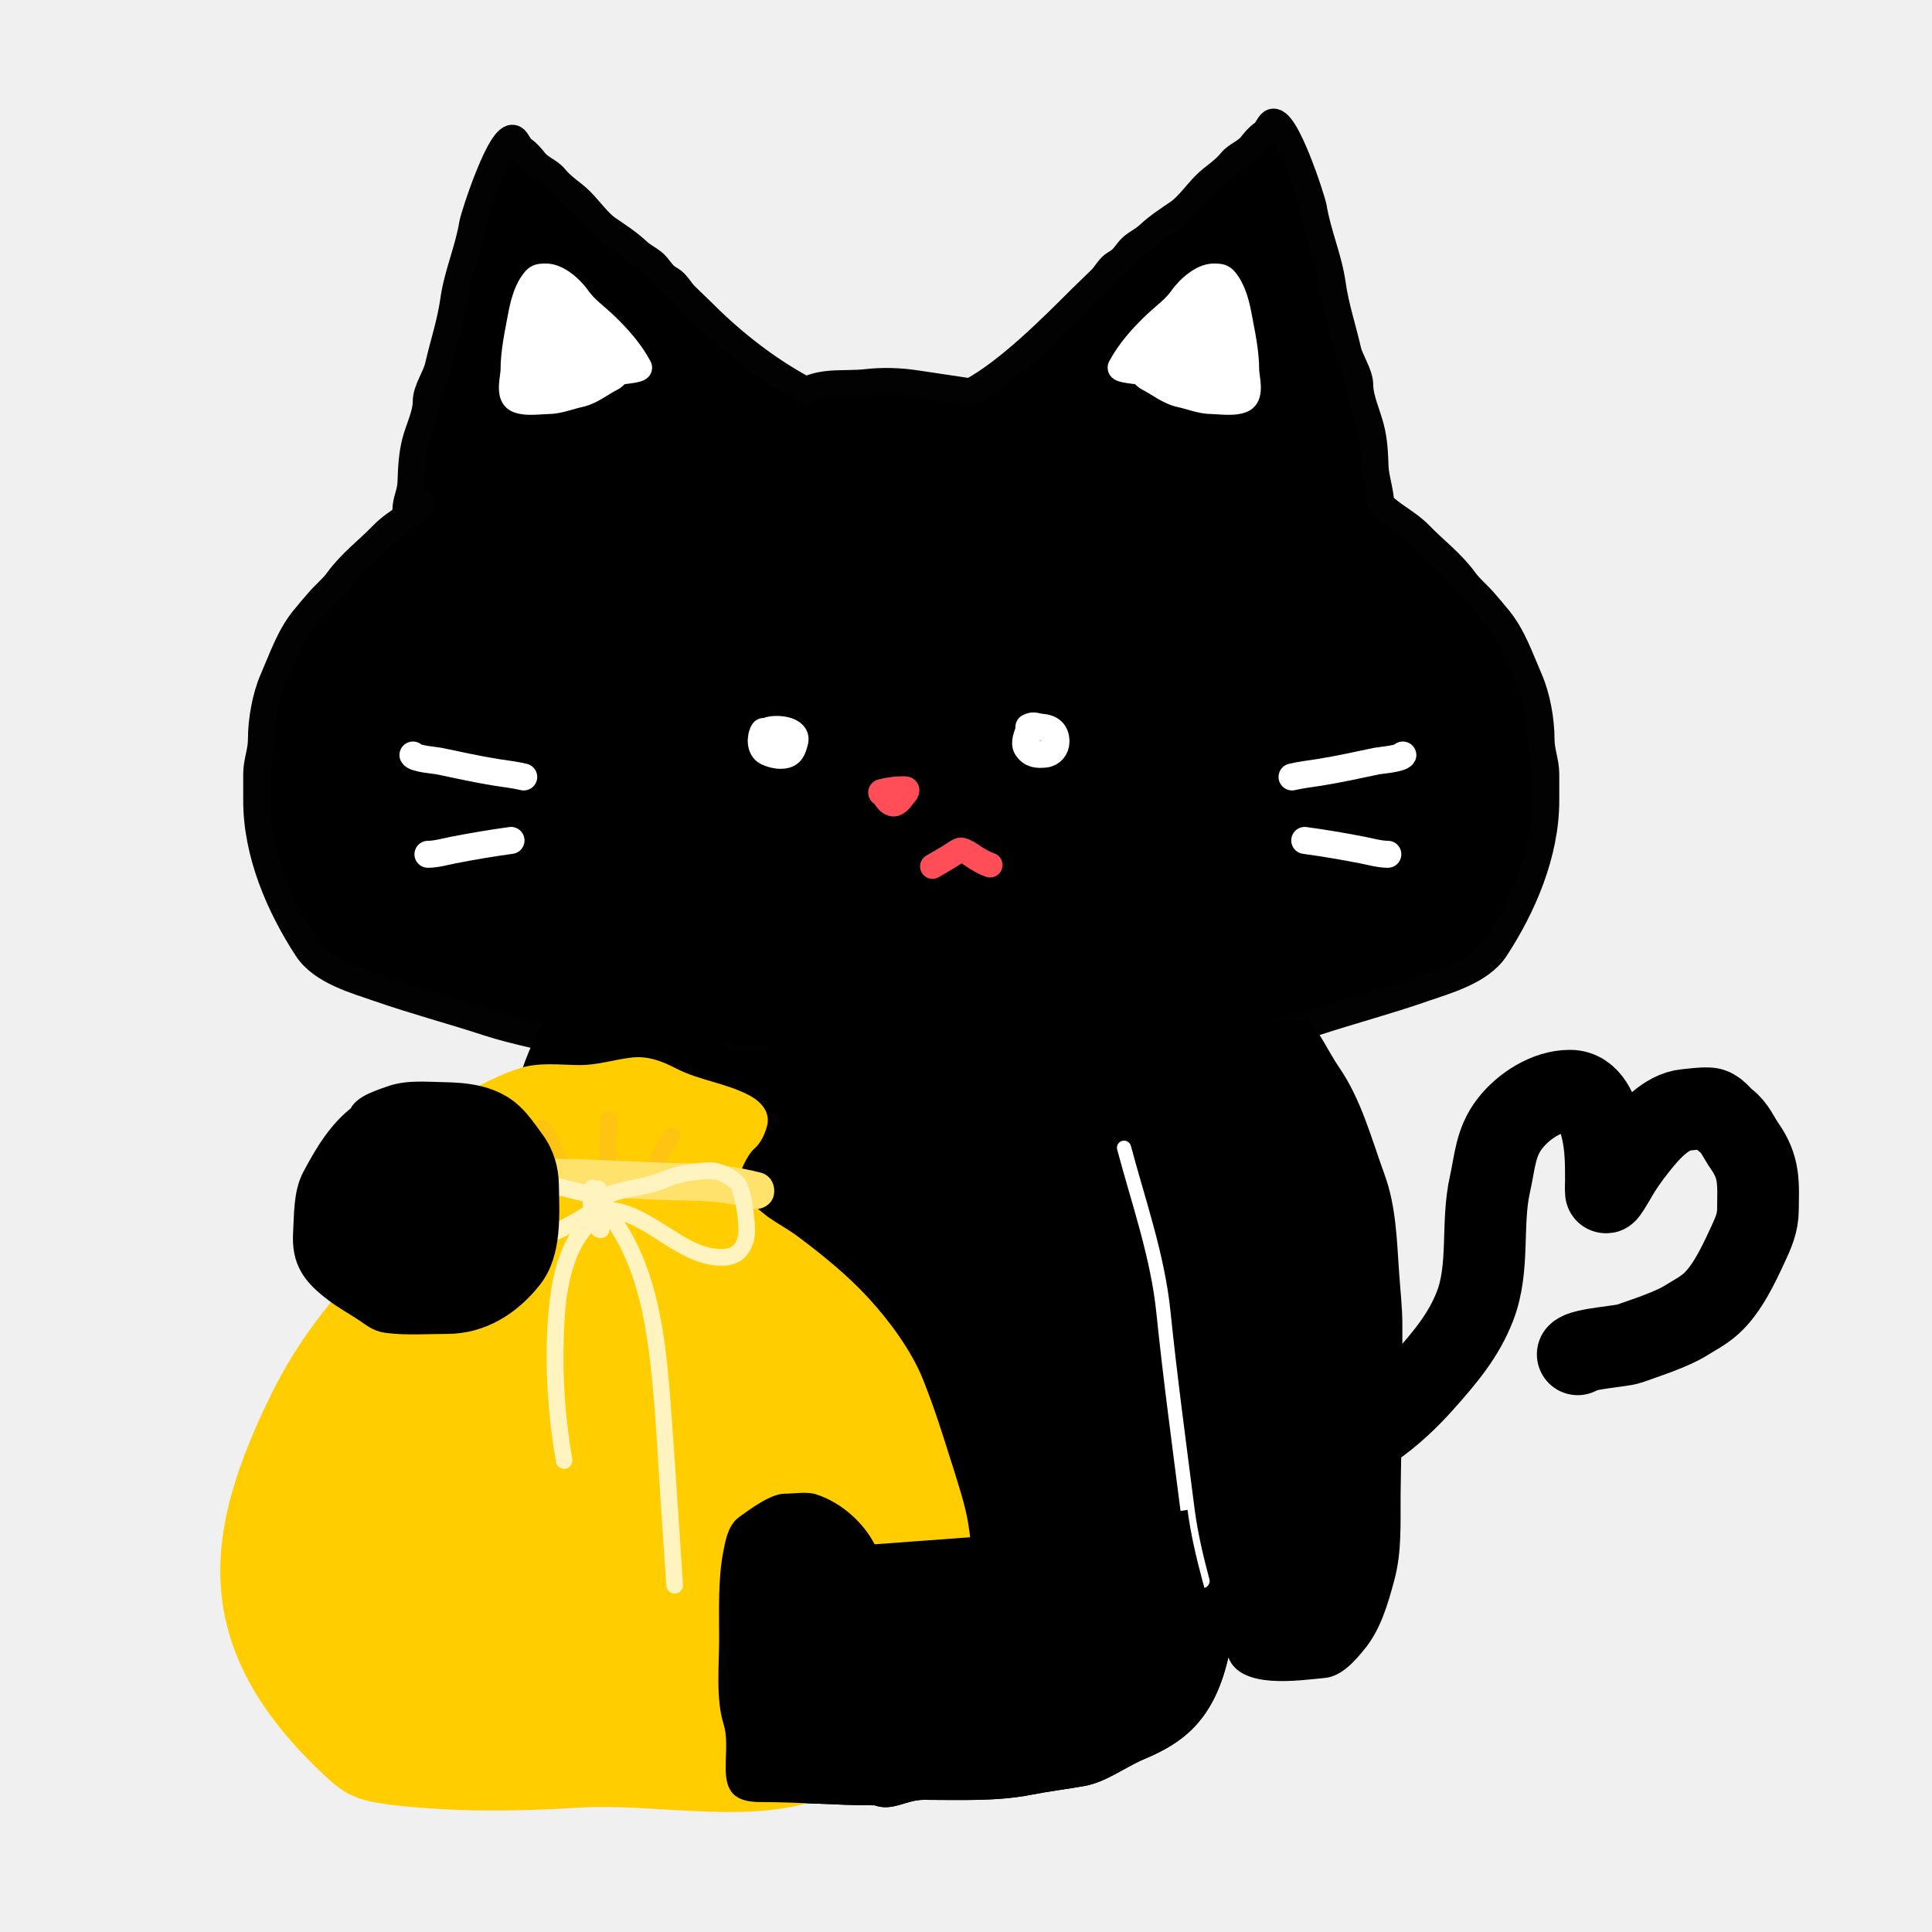
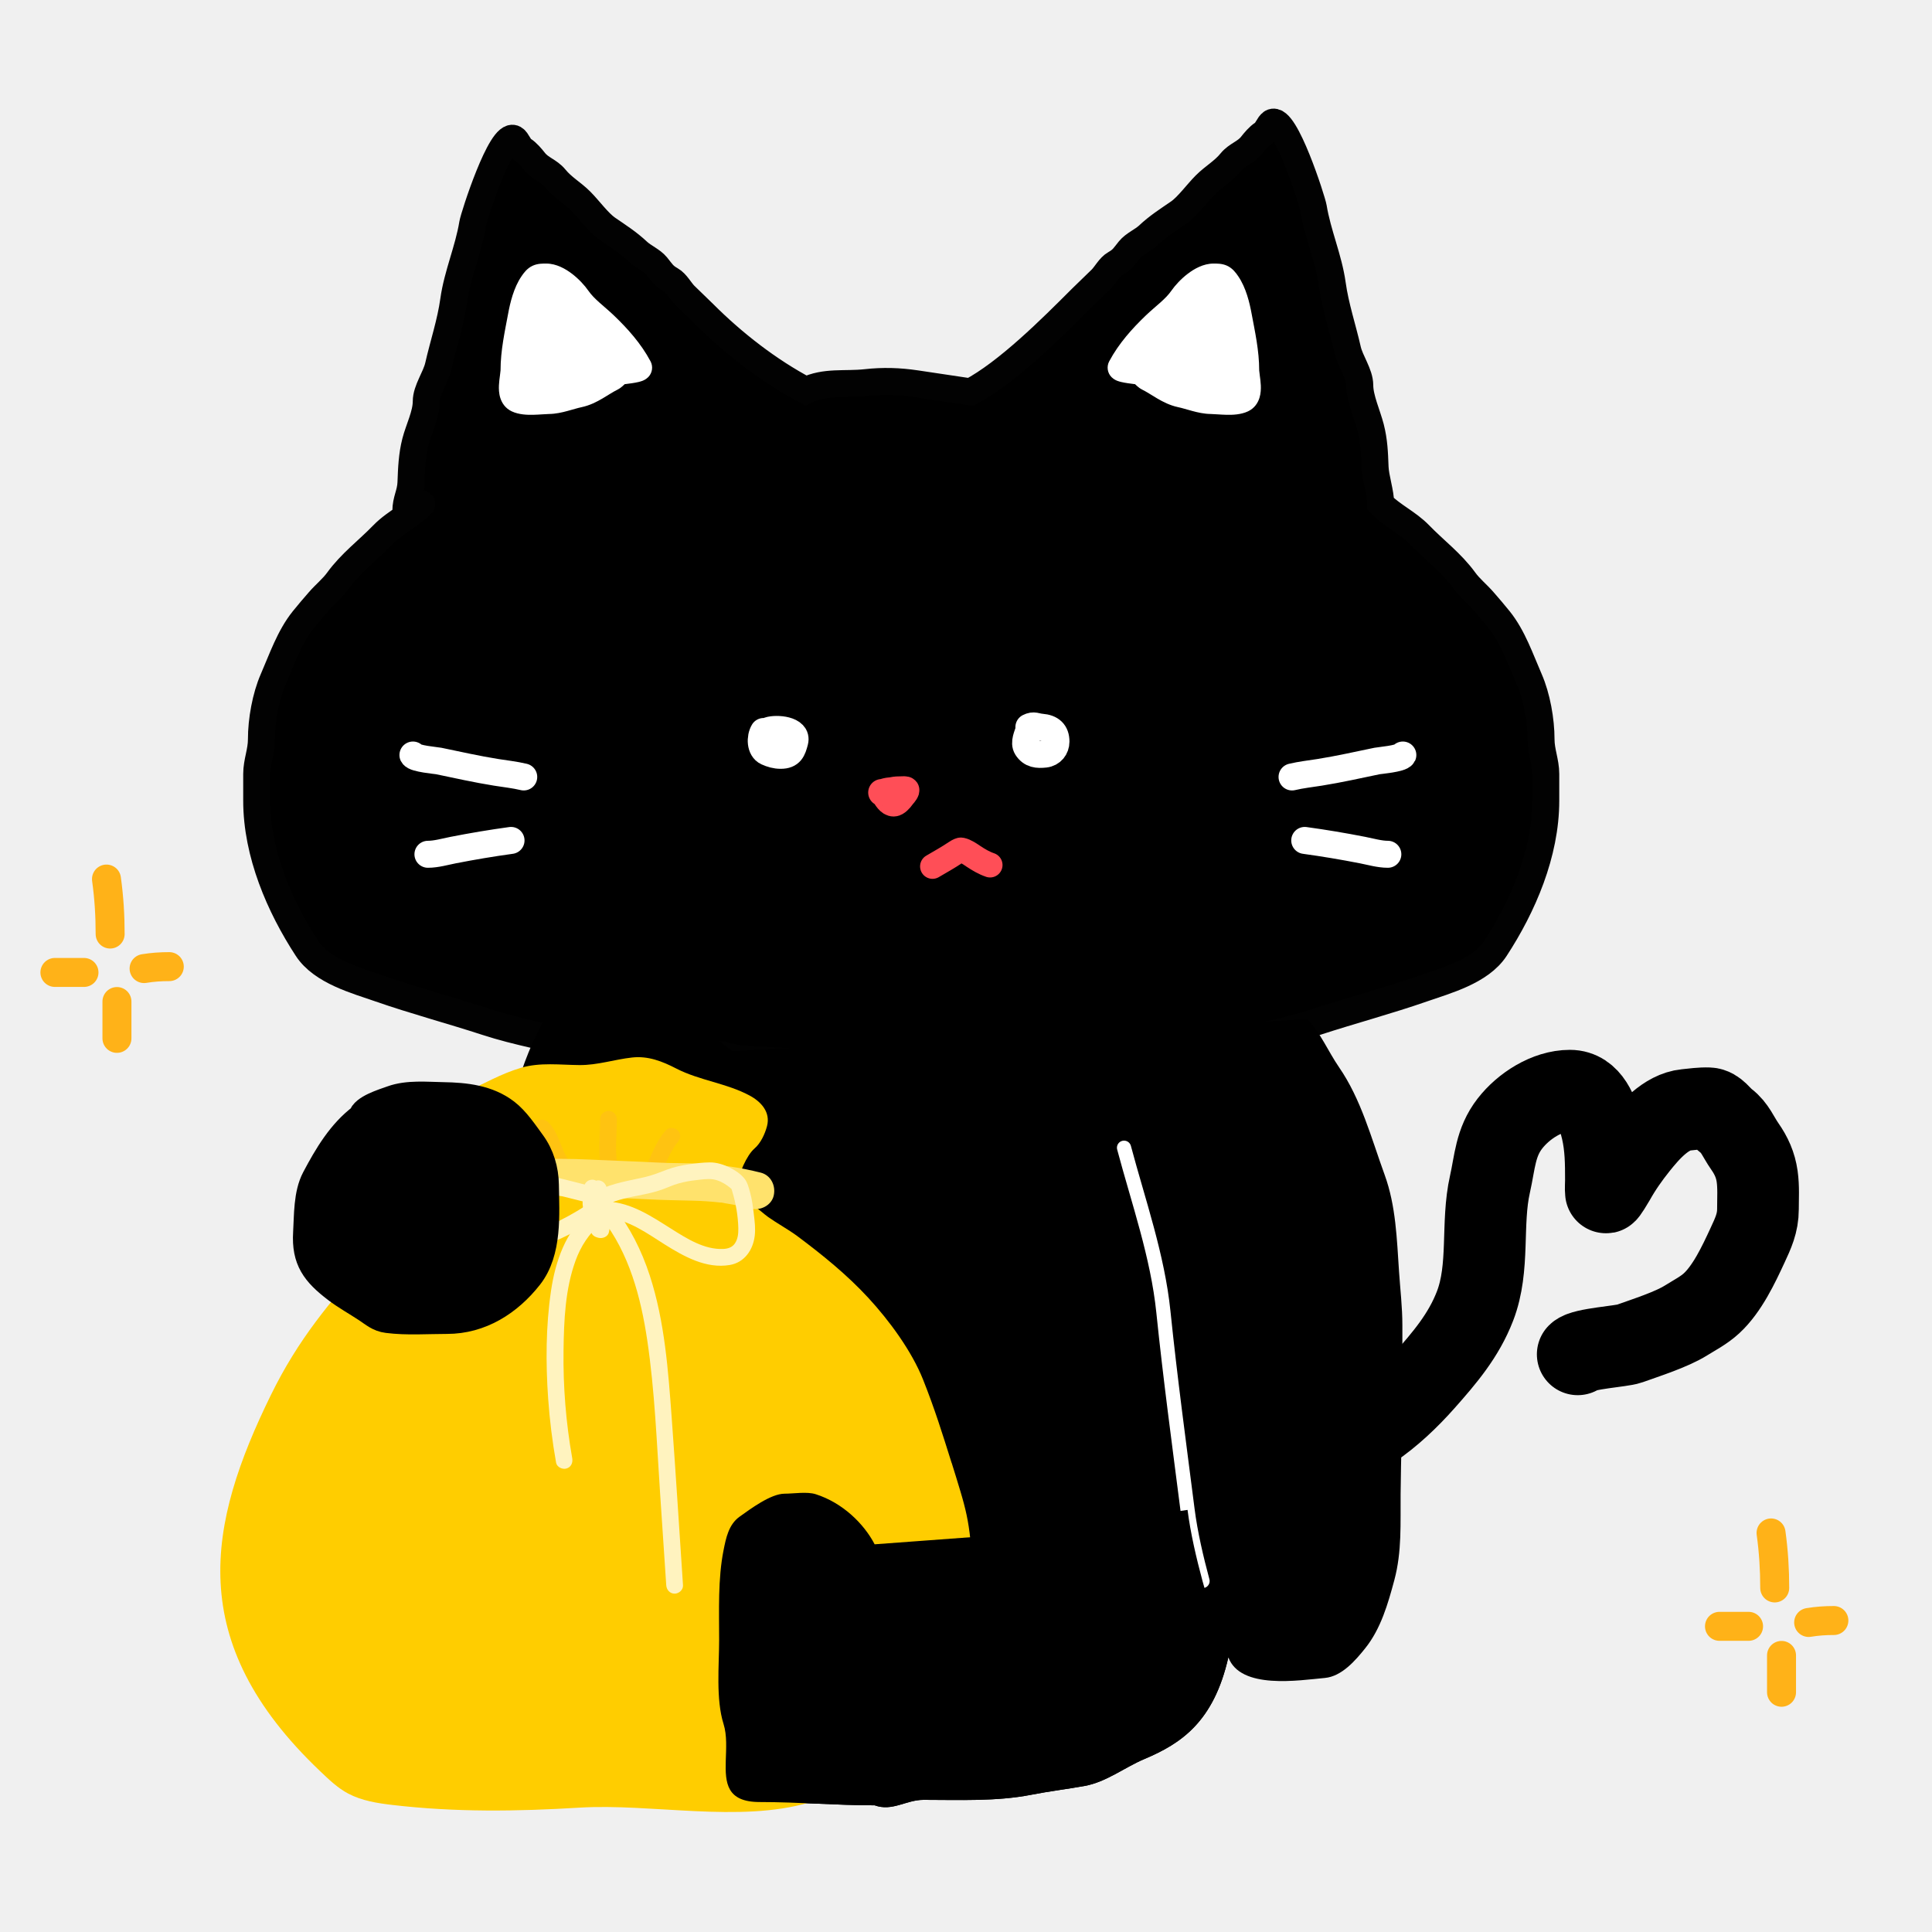
<svg xmlns="http://www.w3.org/2000/svg" width="200" height="200" viewBox="0 0 200 200" fill="none">
  <path d="M146.957 55.366C145.73 54.099 144.14 53.41 142.929 52.174C142.929 51.012 142.388 49.478 142.346 48.336L142.345 48.302C142.292 46.869 142.246 45.648 141.886 44.247C141.548 42.932 140.763 41.234 140.763 39.892C140.763 38.691 139.778 37.414 139.502 36.198C138.987 33.931 138.242 31.75 137.919 29.426C137.546 26.739 136.4 24.202 135.955 21.48C135.832 20.734 133.004 11.925 131.674 12.685C131.341 12.876 131.17 13.564 130.736 13.843C130.305 14.12 129.88 14.627 129.563 15.03C128.944 15.819 128.048 16.015 127.438 16.76C126.616 17.765 125.661 18.258 124.77 19.15C123.935 19.984 122.94 21.372 122.014 22.008C120.86 22.802 119.871 23.424 118.848 24.383C118.279 24.916 117.388 25.278 116.913 25.863C116.379 26.521 116.217 26.866 115.447 27.3C114.858 27.631 114.48 28.413 113.995 28.898C113.339 29.554 112.663 30.172 112.002 30.833L111.868 30.966C108.837 33.998 104.271 38.565 100.475 40.568L94.85 39.727C93.06 39.459 91.416 39.412 89.62 39.611C87.49 39.847 85.39 39.446 83.422 40.418C79.573 38.386 75.913 35.533 72.885 32.505C72.224 31.843 71.548 31.226 70.892 30.57C70.407 30.085 70.029 29.303 69.441 28.972C68.67 28.538 68.509 28.192 67.975 27.535C67.499 26.95 66.608 26.588 66.04 26.055C65.017 25.096 64.027 24.473 62.873 23.68C61.948 23.043 60.952 21.656 60.117 20.821C59.226 19.93 58.272 19.437 57.45 18.432C56.84 17.687 55.943 17.49 55.324 16.702C55.007 16.299 54.582 15.792 54.151 15.515C53.717 15.236 53.546 14.547 53.213 14.357C51.883 13.597 49.055 22.406 48.933 23.152C48.487 25.874 47.342 28.411 46.968 31.097C46.645 33.422 45.901 35.602 45.385 37.87C45.109 39.085 44.125 40.363 44.125 41.564C44.125 42.906 43.349 44.411 43.011 45.727C42.648 47.138 42.597 48.513 42.543 49.96V49.96C42.501 51.102 42.014 51.747 42.014 52.91V53.509C41.195 54.08 40.352 54.624 39.634 55.366C38.079 56.972 36.324 58.265 34.982 60.117C34.435 60.871 33.642 61.511 33.029 62.22C32.451 62.889 31.963 63.447 31.402 64.147C29.964 65.937 29.194 68.237 28.283 70.324C27.495 72.127 27.062 74.564 27.062 76.546C27.062 77.808 26.574 78.875 26.574 80.12V82.885C26.574 88.356 28.94 93.825 31.795 98.196C33.337 100.557 36.909 101.507 39.267 102.329C42.93 103.606 46.671 104.596 50.361 105.8C53.569 106.847 56.981 107.432 60.261 108.286C63.376 109.097 66.944 108.856 70.147 109.08C71.318 109.162 72.513 109.095 73.686 109.095C74.838 109.095 75.767 109.567 76.86 109.624C78.684 109.721 80.517 109.889 82.338 109.889H88.333H93.295H98.258H104.252C106.073 109.889 107.907 109.721 109.731 109.624C110.824 109.567 111.753 109.095 112.904 109.095C114.078 109.095 115.272 109.162 116.444 109.08C119.646 108.856 123.214 109.097 126.33 108.286C129.609 107.432 133.021 106.847 136.23 105.8C139.919 104.596 143.661 103.606 147.323 102.329C149.682 101.507 153.253 100.557 154.795 98.196C157.65 93.825 160.017 88.356 160.017 82.885V80.12C160.017 78.875 159.528 77.808 159.528 76.546C159.528 74.564 159.095 72.127 158.308 70.324C157.396 68.237 156.626 65.937 155.189 64.147C154.627 63.447 154.14 62.889 153.561 62.22C152.949 61.511 152.155 60.871 151.609 60.117C150.267 58.265 148.512 56.972 146.957 55.366Z" fill="black" />
  <path d="M43.661 52.174C43.16 52.686 42.593 53.105 42.014 53.509M42.014 53.509C41.195 54.08 40.352 54.624 39.634 55.366C38.079 56.972 36.324 58.265 34.982 60.117C34.435 60.871 33.642 61.511 33.029 62.22C32.451 62.889 31.963 63.447 31.402 64.147C29.964 65.937 29.194 68.237 28.283 70.324C27.495 72.127 27.062 74.564 27.062 76.546C27.062 77.808 26.574 78.875 26.574 80.12V82.885C26.574 88.356 28.94 93.825 31.795 98.196C33.337 100.557 36.909 101.507 39.267 102.329C42.93 103.606 46.671 104.596 50.361 105.8C53.569 106.847 56.981 107.432 60.261 108.286C63.376 109.097 66.944 108.856 70.147 109.08C71.318 109.162 72.513 109.095 73.686 109.095C74.838 109.095 75.767 109.567 76.86 109.624C78.684 109.721 80.517 109.889 82.338 109.889H88.333H93.295H98.258C100.256 109.889 102.254 109.889 104.252 109.889C106.073 109.889 107.907 109.721 109.731 109.624C110.824 109.567 111.753 109.095 112.904 109.095C114.078 109.095 115.272 109.162 116.444 109.08C119.646 108.856 123.214 109.097 126.33 108.286C129.609 107.432 133.021 106.847 136.23 105.8C139.919 104.596 143.661 103.606 147.323 102.329C149.682 101.507 153.253 100.557 154.795 98.196C157.65 93.825 160.017 88.356 160.017 82.885C160.017 81.963 160.017 81.042 160.017 80.12C160.017 78.875 159.528 77.808 159.528 76.546C159.528 74.564 159.095 72.127 158.308 70.324C157.396 68.237 156.626 65.937 155.189 64.147C154.627 63.447 154.14 62.889 153.561 62.22C152.949 61.511 152.155 60.871 151.609 60.117C150.267 58.265 148.512 56.972 146.957 55.366C145.73 54.099 144.14 53.41 142.929 52.174C142.929 51.012 142.388 49.478 142.346 48.336C142.292 46.888 142.249 45.659 141.886 44.247C141.548 42.932 140.763 41.234 140.763 39.892C140.763 38.691 139.778 37.414 139.502 36.198C138.987 33.931 138.242 31.75 137.919 29.426C137.546 26.739 136.4 24.202 135.955 21.48C135.832 20.734 133.004 11.925 131.674 12.685C131.341 12.876 131.17 13.564 130.736 13.843C130.305 14.12 129.88 14.627 129.563 15.03C128.944 15.819 128.048 16.015 127.438 16.76C126.616 17.765 125.661 18.258 124.77 19.15C123.935 19.984 122.94 21.372 122.014 22.008C120.86 22.802 119.871 23.424 118.848 24.383C118.279 24.916 117.388 25.278 116.913 25.863C116.379 26.521 116.217 26.866 115.447 27.3C114.858 27.631 114.48 28.413 113.995 28.898C113.339 29.554 112.663 30.172 112.002 30.833L111.868 30.966C108.837 33.998 104.271 38.565 100.475 40.568L94.85 39.727C93.06 39.459 91.417 39.412 89.62 39.611C87.49 39.847 85.39 39.446 83.422 40.418C79.573 38.386 75.913 35.533 72.885 32.505C72.224 31.843 71.548 31.226 70.892 30.57C70.407 30.085 70.029 29.303 69.441 28.972C68.67 28.538 68.509 28.192 67.975 27.535C67.499 26.95 66.608 26.588 66.04 26.055C65.017 25.096 64.027 24.473 62.873 23.68C61.948 23.043 60.952 21.656 60.117 20.821C59.226 19.93 58.272 19.437 57.45 18.432C56.84 17.687 55.943 17.49 55.324 16.702C55.007 16.299 54.582 15.792 54.151 15.515C53.717 15.236 53.546 14.547 53.213 14.357C51.883 13.597 49.055 22.406 48.933 23.152C48.487 25.874 47.342 28.411 46.968 31.097C46.645 33.422 45.901 35.602 45.385 37.87C45.109 39.085 44.125 40.363 44.125 41.564C44.125 42.906 43.349 44.411 43.011 45.727C42.648 47.138 42.597 48.513 42.543 49.96C42.501 51.102 42.014 51.747 42.014 52.91V53.509Z" stroke="#020202" stroke-width="2.794" stroke-linecap="round" />
  <path d="M96.533 89.69C97.347 89.215 98.161 88.76 98.943 88.234C99.057 88.157 99.175 88.09 99.301 88.034C99.386 87.996 99.436 87.977 99.534 87.997C99.957 88.084 100.408 88.404 100.759 88.639C101.299 88.999 101.883 89.344 102.494 89.548" stroke="#FF4E57" stroke-width="2.573" stroke-linecap="round" />
  <path d="M119.576 33.67C118.218 34.975 116.95 36.39 116.059 38.06C116.235 38.236 117.678 38.383 117.934 38.411C118.257 38.447 118.572 38.939 118.872 39.089C119.994 39.65 120.979 40.511 122.246 40.782C123.247 40.997 124.337 41.447 125.346 41.46C126.257 41.471 127.75 41.72 128.603 41.316C129.521 40.882 128.955 39.09 128.955 38.346C128.955 36.437 128.543 34.616 128.193 32.725C127.988 31.617 127.663 30.317 127.027 29.384C126.563 28.703 126.403 28.681 125.62 28.681C124.44 28.681 123.029 29.991 122.389 30.915C121.656 31.975 120.496 32.785 119.576 33.67Z" fill="white" />
  <path d="M116.059 38.06L114.826 37.402C114.537 37.944 114.636 38.613 115.071 39.047L116.059 38.06ZM119.576 33.67L118.608 32.663L119.576 33.67ZM122.389 30.915L123.538 31.71L122.389 30.915ZM127.027 29.384L125.873 30.171V30.171L127.027 29.384ZM128.193 32.725L126.819 32.98V32.98L128.193 32.725ZM128.603 41.316L128.005 40.054L128.603 41.316ZM125.346 41.46L125.364 40.063H125.364L125.346 41.46ZM122.246 40.782L122.539 39.416H122.539L122.246 40.782ZM118.872 39.089L119.497 37.839H119.497L118.872 39.089ZM117.934 38.411L118.089 37.023H118.089L117.934 38.411ZM117.291 38.718C118.081 37.237 119.228 35.942 120.544 34.677L118.608 32.663C117.208 34.008 115.819 35.542 114.826 37.402L117.291 38.718ZM120.544 34.677C120.991 34.247 121.411 33.913 121.985 33.398C122.505 32.931 123.077 32.376 123.538 31.71L121.241 30.12C120.969 30.513 120.593 30.894 120.119 31.318C119.7 31.694 119.081 32.208 118.608 32.663L120.544 34.677ZM123.538 31.71C123.776 31.366 124.187 30.915 124.65 30.562C125.151 30.178 125.494 30.078 125.62 30.078V27.284C124.566 27.284 123.613 27.838 122.954 28.341C122.256 28.874 121.642 29.54 121.241 30.12L123.538 31.71ZM125.62 30.078C125.717 30.078 125.79 30.078 125.852 30.079C125.914 30.081 125.95 30.083 125.971 30.085C126.01 30.089 125.949 30.088 125.856 30.044C125.81 30.023 125.772 29.999 125.743 29.977C125.715 29.956 125.703 29.943 125.706 29.947C125.71 29.951 125.726 29.968 125.756 30.007C125.786 30.046 125.823 30.099 125.873 30.171L128.181 28.597C127.951 28.26 127.61 27.778 127.031 27.51C126.499 27.264 125.922 27.284 125.62 27.284V30.078ZM125.873 30.171C126.33 30.841 126.616 31.884 126.819 32.98L129.566 32.471C129.359 31.35 128.996 29.792 128.181 28.597L125.873 30.171ZM126.819 32.98C127.184 34.948 127.558 36.6 127.558 38.346H130.352C130.352 36.273 129.902 34.284 129.566 32.471L126.819 32.98ZM127.558 38.346C127.558 38.652 127.612 39.018 127.645 39.255C127.685 39.543 127.718 39.788 127.728 40.01C127.732 40.117 127.731 40.201 127.726 40.265C127.72 40.331 127.712 40.356 127.713 40.353C127.721 40.328 127.795 40.153 128.005 40.054L129.201 42.579C129.87 42.262 130.217 41.701 130.377 41.194C130.526 40.724 130.535 40.245 130.519 39.885C130.502 39.512 130.45 39.142 130.413 38.871C130.368 38.549 130.352 38.413 130.352 38.346H127.558ZM128.005 40.054C127.9 40.104 127.607 40.16 127.027 40.147C126.766 40.141 126.497 40.124 126.212 40.105C125.943 40.087 125.637 40.066 125.364 40.063L125.329 42.856C125.511 42.859 125.733 42.873 126.027 42.893C126.304 42.911 126.633 42.933 126.965 42.94C127.573 42.954 128.453 42.933 129.201 42.579L128.005 40.054ZM125.364 40.063C125.042 40.059 124.657 39.983 124.156 39.848C123.721 39.73 123.082 39.533 122.539 39.416L121.953 42.148C122.411 42.246 122.818 42.381 123.43 42.545C123.976 42.693 124.641 42.848 125.329 42.856L125.364 40.063ZM122.539 39.416C122.124 39.328 121.714 39.134 121.211 38.839C120.775 38.584 120.107 38.145 119.497 37.839L118.248 40.338C118.759 40.594 119.144 40.866 119.798 41.249C120.385 41.593 121.101 41.965 121.953 42.148L122.539 39.416ZM119.497 37.839C119.587 37.884 119.62 37.922 119.569 37.877C119.508 37.824 119.486 37.799 119.365 37.686C119.277 37.604 119.131 37.47 118.954 37.352C118.782 37.236 118.484 37.067 118.089 37.023L117.78 39.8C117.547 39.774 117.409 39.68 117.396 39.671C117.379 39.659 117.39 39.665 117.459 39.729C117.493 39.761 117.52 39.786 117.568 39.832C117.61 39.871 117.663 39.921 117.72 39.972C117.823 40.063 118.008 40.218 118.248 40.338L119.497 37.839ZM118.089 37.023C117.947 37.007 117.555 36.967 117.174 36.91C116.981 36.881 116.821 36.852 116.713 36.826C116.657 36.813 116.646 36.807 116.663 36.814C116.671 36.817 116.708 36.831 116.76 36.858C116.802 36.88 116.92 36.946 117.046 37.072L115.071 39.047C115.325 39.302 115.623 39.408 115.696 39.435C115.827 39.483 115.959 39.518 116.067 39.544C116.288 39.597 116.538 39.639 116.759 39.672C117.207 39.74 117.665 39.787 117.78 39.8L118.089 37.023Z" fill="white" />
  <path d="M62.592 33.67C63.95 34.975 65.218 36.39 66.109 38.06C65.933 38.236 64.49 38.383 64.234 38.411C63.911 38.447 63.596 38.939 63.296 39.089C62.174 39.65 61.189 40.511 59.922 40.782C58.921 40.997 57.831 41.447 56.822 41.46C55.911 41.471 54.418 41.72 53.565 41.316C52.647 40.882 53.213 39.09 53.213 38.346C53.213 36.437 53.625 34.616 53.975 32.725C54.18 31.617 54.505 30.317 55.141 29.384C55.605 28.703 55.765 28.681 56.548 28.681C57.728 28.681 59.139 29.991 59.779 30.915C60.512 31.975 61.672 32.785 62.592 33.67Z" fill="white" />
  <path d="M66.109 38.06L67.342 37.402C67.631 37.944 67.532 38.613 67.097 39.047L66.109 38.06ZM62.592 33.67L63.56 32.663L62.592 33.67ZM59.779 30.915L58.63 31.71L59.779 30.915ZM55.141 29.384L56.295 30.171V30.171L55.141 29.384ZM53.975 32.725L55.349 32.98V32.98L53.975 32.725ZM53.565 41.316L54.163 40.054L53.565 41.316ZM56.822 41.46L56.804 40.063H56.804L56.822 41.46ZM59.922 40.782L59.629 39.416H59.629L59.922 40.782ZM63.296 39.089L62.671 37.839H62.671L63.296 39.089ZM64.234 38.411L64.079 37.023H64.079L64.234 38.411ZM64.877 38.718C64.087 37.237 62.94 35.942 61.624 34.677L63.56 32.663C64.96 34.008 66.349 35.542 67.342 37.402L64.877 38.718ZM61.624 34.677C61.178 34.247 60.757 33.913 60.183 33.398C59.663 32.931 59.091 32.376 58.63 31.71L60.927 30.12C61.199 30.513 61.575 30.894 62.048 31.318C62.468 31.694 63.087 32.208 63.56 32.663L61.624 34.677ZM58.63 31.71C58.392 31.366 57.981 30.915 57.518 30.562C57.017 30.178 56.674 30.078 56.548 30.078V27.284C57.602 27.284 58.555 27.838 59.214 28.341C59.912 28.874 60.526 29.54 60.927 30.12L58.63 31.71ZM56.548 30.078C56.451 30.078 56.378 30.078 56.316 30.079C56.254 30.081 56.218 30.083 56.197 30.085C56.158 30.089 56.219 30.088 56.312 30.044C56.358 30.023 56.396 29.999 56.425 29.977C56.453 29.956 56.465 29.943 56.462 29.947C56.458 29.951 56.442 29.968 56.412 30.007C56.382 30.046 56.345 30.099 56.295 30.171L53.987 28.597C54.217 28.26 54.558 27.778 55.137 27.51C55.669 27.264 56.246 27.284 56.548 27.284V30.078ZM56.295 30.171C55.838 30.841 55.552 31.884 55.349 32.98L52.602 32.471C52.809 31.35 53.172 29.792 53.987 28.597L56.295 30.171ZM55.349 32.98C54.984 34.948 54.61 36.6 54.61 38.346H51.816C51.816 36.273 52.266 34.284 52.602 32.471L55.349 32.98ZM54.61 38.346C54.61 38.652 54.556 39.018 54.523 39.255C54.483 39.543 54.45 39.788 54.44 40.01C54.436 40.117 54.437 40.201 54.442 40.265C54.448 40.331 54.456 40.356 54.455 40.353C54.447 40.328 54.373 40.153 54.163 40.054L52.967 42.579C52.298 42.262 51.951 41.701 51.791 41.194C51.642 40.724 51.633 40.245 51.649 39.885C51.666 39.512 51.718 39.142 51.755 38.871C51.8 38.549 51.816 38.413 51.816 38.346H54.61ZM54.163 40.054C54.268 40.104 54.561 40.16 55.141 40.147C55.402 40.141 55.671 40.124 55.956 40.105C56.225 40.087 56.531 40.066 56.804 40.063L56.839 42.856C56.657 42.859 56.434 42.873 56.141 42.893C55.864 42.911 55.535 42.933 55.203 42.94C54.594 42.954 53.715 42.933 52.967 42.579L54.163 40.054ZM56.804 40.063C57.126 40.059 57.511 39.983 58.012 39.848C58.447 39.73 59.086 39.533 59.629 39.416L60.215 42.148C59.757 42.246 59.35 42.381 58.738 42.545C58.191 42.693 57.527 42.848 56.839 42.856L56.804 40.063ZM59.629 39.416C60.044 39.328 60.454 39.134 60.957 38.839C61.393 38.584 62.061 38.145 62.671 37.839L63.92 40.338C63.409 40.594 63.023 40.866 62.37 41.249C61.783 41.593 61.067 41.965 60.215 42.148L59.629 39.416ZM62.671 37.839C62.581 37.884 62.548 37.922 62.599 37.877C62.66 37.824 62.681 37.799 62.803 37.686C62.891 37.604 63.037 37.47 63.214 37.352C63.386 37.236 63.684 37.067 64.079 37.023L64.388 39.8C64.621 39.774 64.759 39.68 64.772 39.671C64.789 39.659 64.778 39.665 64.709 39.729C64.675 39.761 64.648 39.786 64.6 39.832C64.558 39.871 64.505 39.921 64.448 39.972C64.345 40.063 64.16 40.218 63.92 40.338L62.671 37.839ZM64.079 37.023C64.221 37.007 64.612 36.967 64.994 36.91C65.188 36.881 65.347 36.852 65.455 36.826C65.51 36.813 65.522 36.807 65.505 36.814C65.496 36.817 65.46 36.831 65.408 36.858C65.366 36.88 65.248 36.946 65.122 37.072L67.097 39.047C66.843 39.302 66.545 39.408 66.472 39.435C66.341 39.483 66.209 39.518 66.101 39.544C65.88 39.597 65.63 39.639 65.409 39.672C64.961 39.74 64.503 39.787 64.388 39.8L64.079 37.023Z" fill="white" />
  <path d="M38.344 184.134C48.007 184.134 65.499 183.111 75.129 182.291C75.064 184.57 75.212 186.547 78.645 186.547C82.654 186.547 86.529 186.886 90.542 186.886C92.385 187.55 93.788 186.32 95.599 186.32C99.258 186.32 103.172 186.498 106.76 185.792C108.587 185.433 110.426 185.216 112.256 184.886C114.532 184.477 116.416 182.959 118.466 182.094C122.277 180.488 125.642 178.248 127.158 171.563C128.406 174.932 134.478 173.943 137.148 173.701C138.901 173.541 140.321 171.886 141.333 170.62C142.949 168.6 143.686 166.013 144.342 163.568C145.135 160.612 144.963 157.682 144.991 154.642C145.026 150.789 145.173 146.933 145.173 143.071V137.194C145.173 135.307 144.955 133.522 144.829 131.652C144.6 128.277 144.509 124.84 143.339 121.621C141.943 117.782 140.908 113.801 138.607 110.466C137.506 108.869 136.67 106.847 135.325 105.501L60.336 109.688C61.327 111.136 61.638 113.695 61.731 115.451C61.814 117.021 62.195 118.506 62.214 120.083C62.248 122.98 62.981 126.211 62.344 129.083C61.457 133.08 60.211 136.795 57.872 140.248C56.98 141.564 56.636 143.323 55.512 144.543C54.559 145.578 54.16 146.854 53.179 147.9C52.16 148.984 51.637 150.252 50.35 151.16C49.422 151.815 46.119 155.606 45.184 156.253C44.241 155.074 43.408 154.559 42.097 153.794C41.221 153.283 39.342 153.321 38.475 153.873C37.47 154.512 37.248 154.845 36.579 155.887C34.72 158.779 35.049 162.813 35.049 166.113C35.049 172.356 37.111 178.065 38.344 184.134Z" fill="black" />
  <path d="M130.456 151.346C132.731 151.4 135.759 151.637 137.82 150.443C139.229 149.627 140.63 148.78 141.98 147.866C143.99 146.506 145.807 144.779 147.411 142.969C149.554 140.551 151.514 138.259 152.694 135.201C154.239 131.195 153.313 126.69 154.241 122.581C154.759 120.287 154.788 118.269 156.302 116.313C157.715 114.489 160.161 112.907 162.516 112.907C164.608 112.907 165.432 115.255 165.829 116.976C166.23 118.714 166.243 120.378 166.243 122.149C166.243 122.571 166.201 123.017 166.243 123.437C166.258 123.579 167.009 122.328 167.109 122.149C167.801 120.903 168.629 119.728 169.52 118.614C170.718 117.117 172.451 115.103 174.528 114.895C175.321 114.816 176.068 114.702 176.884 114.73C177.635 114.756 178.122 115.608 178.67 116.018C179.615 116.727 179.95 117.711 180.621 118.669C181.299 119.638 181.733 120.606 181.9 121.78C182.059 122.894 181.983 124.045 181.983 125.168C181.983 126.615 181.484 127.667 180.897 128.932C179.97 130.933 178.795 133.434 177.169 134.925C176.368 135.659 175.445 136.124 174.537 136.692C173.006 137.648 170.393 138.472 168.656 139.097C167.882 139.376 163.913 139.612 163.325 140.2" stroke="black" stroke-width="8.455" stroke-linecap="round" />
  <path d="M89.804 163.076C88.686 160.273 87.235 155.888 84.454 154.727C83.543 154.346 82.167 154.653 81.227 154.653C79.785 154.653 77.655 156.746 76.564 157.756C75.416 158.819 75.145 160.69 74.899 162.288C74.307 166.143 74.441 170.48 74.441 174.405C74.441 177.836 74.087 182.419 74.899 185.783" stroke="white" stroke-width="1.47" stroke-linecap="round" />
  <path d="M47.482 144.515C47.482 133.03 51.588 122.154 55.305 111.355C59.021 100.556 63.886 101.049 63.886 101.049L76.018 110.791C70.687 125.25 58.666 154.537 53.226 156.007C47.785 157.478 47.016 153.04 47.312 150.637C47.312 148.567 47.482 146.567 47.482 144.515Z" fill="black" stroke="black" stroke-width="2.794" stroke-linecap="round" />
  <path d="M133.752 80.43C134.69 80.206 135.655 80.104 136.606 79.952C138.603 79.634 140.575 79.188 142.554 78.778C142.786 78.729 145.031 78.542 145.222 78.16" stroke="white" stroke-width="2.794" stroke-linecap="round" />
  <path d="M135.066 87.001C137.09 87.278 139.061 87.61 141.067 88.003C141.9 88.166 142.806 88.435 143.669 88.435" stroke="white" stroke-width="2.794" stroke-linecap="round" />
  <path d="M54.217 80.43C53.279 80.206 52.314 80.104 51.362 79.952C49.366 79.634 47.394 79.188 45.415 78.778C45.183 78.729 42.938 78.542 42.747 78.16" stroke="white" stroke-width="2.794" stroke-linecap="round" />
  <path d="M52.902 87.001C50.879 87.278 48.908 87.61 46.902 88.003C46.069 88.166 45.162 88.435 44.3 88.435" stroke="white" stroke-width="2.794" stroke-linecap="round" />
  <path d="M79.047 75.724C78.668 76.356 78.691 77.528 79.408 77.853C79.865 78.061 80.316 78.19 80.816 78.19C81.859 78.19 82.042 77.625 82.273 76.757C82.605 75.512 80.352 75.364 79.608 75.612" stroke="white" stroke-width="2.794" stroke-linecap="round" />
  <path d="M106.51 75.611C106.362 76.113 105.966 76.874 106.298 77.392C106.753 78.101 107.402 78.151 108.179 78.065C108.881 77.987 109.313 77.419 109.313 76.769C109.313 75.826 108.801 75.361 107.806 75.281C107.209 75.233 107.045 75.007 106.51 75.275" stroke="white" stroke-width="2.794" stroke-linecap="round" />
  <path d="M91.272 82.044C91.443 82.035 91.602 81.971 91.767 81.929C91.985 81.872 92.21 81.879 92.427 81.832C92.71 81.77 93.031 81.761 93.321 81.761C93.404 81.761 93.814 81.718 93.782 81.819C93.694 82.092 93.48 82.256 93.326 82.479C93.168 82.708 92.79 83.129 92.521 83.129C92.072 83.129 91.778 82.569 91.555 82.233" stroke="#FF4E57" stroke-width="2.794" stroke-linecap="round" />
  <path d="M59.668 123.289C58.624 127.584 57.917 132.074 56.189 136.16C54.142 140.998 52.259 145.9 50.334 150.79C49.649 152.531 49.116 154.464 48.676 156.291" stroke="white" stroke-width="1.47" stroke-linecap="round" />
  <path d="M116.36 118.813C117.85 124.406 119.839 130.008 120.433 135.795C121.137 142.647 122.064 149.468 122.936 156.302C123.247 158.735 123.847 161.292 124.486 163.669" stroke="white" stroke-width="1.47" stroke-linecap="round" />
  <g clip-path="url(#clip0_1475_24765)">
    <path d="M98.514 151.45C97.517 148.279 96.76 145.849 95.56 142.827C94.374 139.842 92.052 136.701 89.889 134.354C87.687 131.964 85.119 129.886 82.524 127.951C81.657 127.306 80.411 126.618 79.531 125.993C78.939 125.574 78.687 125.245 78.046 124.883C77.83 124.76 76.328 122.988 76.345 122.706C76.414 121.589 77.308 119.577 78.099 118.899C78.747 118.344 79.185 117.393 79.401 116.579C79.783 115.133 78.793 114.052 77.604 113.411C75.225 112.131 72.415 111.855 70.003 110.612C68.554 109.864 67.092 109.289 65.438 109.472C63.604 109.674 61.85 110.273 59.986 110.256C57.969 110.24 55.916 109.957 53.946 110.535C51.873 111.144 50.079 112.204 48.106 113.088C46.654 113.74 45.966 114.757 46.335 116.2C46.767 117.892 48.824 119.867 49.604 121.539H49.574C49.342 122.499 50.186 123.168 49.222 123.37L48.92 123.503C45.441 124.364 40.604 127.506 38.329 130.065C34.133 134.783 30.874 138.629 28.04 144.416C21.492 157.786 19.017 169.923 33.133 183.346C34.043 184.211 34.953 185.098 36.063 185.68C37.465 186.415 39.063 186.667 40.634 186.85C47.119 187.611 53.508 187.522 60.003 187.126C67.431 186.677 76.544 188.718 83.763 186.598C90.245 184.693 101.999 174.594 100.451 159.372C100.261 157.504 99.956 156.157 99.414 154.356C99.125 153.395 98.829 152.424 98.52 151.447L98.514 151.45Z" fill="#FFCD00" />
    <path d="M68.523 121.426C68.57 121.29 68.62 121.157 68.669 121.024C68.719 120.891 68.772 120.758 68.829 120.625C68.849 120.578 68.869 120.532 68.889 120.482C68.945 120.346 68.802 120.685 68.865 120.538C68.905 120.445 68.945 120.356 68.985 120.263C69.158 119.877 69.344 119.498 69.553 119.129C69.659 118.939 69.776 118.753 69.899 118.571C69.925 118.534 69.948 118.497 69.975 118.461C70.015 118.404 70.158 118.245 69.972 118.461C70.035 118.388 70.095 118.311 70.161 118.238C70.467 117.902 70.517 117.337 70.161 117.011C69.829 116.706 69.261 116.652 68.935 117.011C68.311 117.703 67.869 118.544 67.49 119.388C67.261 119.904 67.038 120.429 66.856 120.964C66.709 121.393 67.025 121.931 67.46 122.031C67.942 122.141 68.371 121.885 68.527 121.426H68.523Z" fill="#FFC311" />
    <path d="M55.505 117.386C55.562 117.439 55.615 117.496 55.668 117.552C55.698 117.586 55.724 117.619 55.751 117.649C55.827 117.735 55.724 117.626 55.708 117.596C55.784 117.735 55.89 117.865 55.97 118.005C56.05 118.144 56.113 118.281 56.179 118.423C56.196 118.463 56.216 118.503 56.233 118.543C56.279 118.649 56.219 118.517 56.206 118.48C56.236 118.563 56.273 118.643 56.306 118.726C56.568 119.391 56.807 120.072 57.186 120.681C57.429 121.066 57.97 121.252 58.372 120.993C58.774 120.734 58.94 120.219 58.684 119.806C58.595 119.663 58.512 119.517 58.438 119.364C58.402 119.291 58.369 119.221 58.336 119.148C58.316 119.108 58.299 119.068 58.282 119.025C58.229 118.899 58.282 118.989 58.296 119.062C58.259 118.902 58.166 118.743 58.106 118.59C58.047 118.437 57.983 118.274 57.92 118.118C57.628 117.403 57.299 116.705 56.734 116.16C56.409 115.844 55.827 115.811 55.508 116.16C55.189 116.509 55.16 117.051 55.508 117.386H55.505Z" fill="#FFC311" />
    <path d="M62.126 115.867C62.126 117.32 61.94 118.796 62.126 120.245C62.156 120.485 62.202 120.681 62.378 120.86C62.528 121.01 62.777 121.123 62.993 121.113C63.411 121.093 63.923 120.727 63.86 120.245C63.674 118.799 63.86 117.32 63.86 115.867C63.86 115.412 63.461 114.98 62.993 115C62.524 115.02 62.126 115.382 62.126 115.867Z" fill="#FFC311" />
    <path d="M47.559 122.92C50.392 122.082 53.213 122.012 56.439 121.882C59.023 121.779 61.917 122.052 64.505 122.115C65.787 122.145 67.067 122.218 68.346 122.291C70.993 122.441 73.724 122.095 78.239 123.249" fill="#FFF3BF" />
    <path d="M48.07 124.781C48.575 124.634 49.087 124.505 49.605 124.398C49.837 124.352 50.07 124.305 50.306 124.265C50.399 124.249 50.492 124.232 50.588 124.219C50.698 124.202 51.339 124.086 50.781 124.186C51.778 124.006 52.821 123.979 53.828 123.926C56.02 123.81 58.2 123.767 60.392 123.866C62.615 123.966 64.844 124.036 67.067 124.152C68.638 124.235 70.206 124.252 71.777 124.295C72.704 124.319 73.628 124.378 74.548 124.485L74.674 124.501C74.887 124.528 74.844 124.521 74.548 124.481C74.691 124.471 74.87 124.528 75.013 124.551C75.292 124.594 75.568 124.641 75.844 124.694C76.475 124.814 77.103 124.953 77.724 125.113C78.701 125.359 79.864 124.797 80.096 123.763C80.329 122.73 79.794 121.652 78.747 121.39C76.714 120.878 74.628 120.562 72.531 120.462C71.03 120.393 69.522 120.429 68.02 120.346C65.734 120.22 63.449 120.157 61.163 120.044C58.934 119.934 56.728 119.934 54.499 120.034C51.994 120.147 49.459 120.356 47.04 121.061C46.074 121.343 45.369 122.434 45.691 123.434C46.014 124.435 47.027 125.086 48.063 124.784L48.07 124.781Z" fill="#FFE26C" />
    <path d="M60.799 122.693C58.6 122.144 56.388 121.509 54.135 121.223C52.806 121.054 51.517 121.2 50.208 121.45C49.534 121.579 48.833 121.769 48.281 122.187C47.73 122.606 47.265 123.208 46.863 123.796C46.178 124.797 45.893 125.901 45.803 127.097C45.743 127.882 45.783 128.62 46.152 129.338C46.494 129.999 47.162 130.415 47.83 130.688C49.238 131.266 50.71 130.963 52.085 130.452C53.687 129.857 55.334 129.371 56.912 128.716C58.49 128.061 60.105 127.23 61.583 126.263C62.514 125.655 61.647 124.152 60.706 124.764C59.544 125.522 58.328 126.197 57.062 126.772C55.796 127.347 54.52 127.719 53.231 128.168C52.075 128.57 50.886 129.232 49.64 129.278C49.065 129.298 48.487 129.165 48.002 128.843C47.557 128.543 47.481 128.051 47.507 127.546C47.557 126.569 47.703 125.711 48.205 124.91C48.491 124.455 48.839 123.946 49.265 123.61C49.66 123.298 50.218 123.208 50.703 123.118C51.005 123.062 51.311 123.009 51.617 122.962C51.713 122.949 51.833 122.935 51.657 122.955C51.717 122.949 51.773 122.942 51.833 122.935C51.976 122.919 52.118 122.906 52.261 122.896C52.809 122.859 53.361 122.876 53.909 122.935C53.946 122.939 54.205 122.972 54.092 122.955C53.986 122.942 54.235 122.975 54.288 122.985C54.487 123.015 54.69 123.052 54.889 123.088C55.348 123.175 55.806 123.271 56.261 123.378C57.627 123.687 58.986 124.032 60.341 124.372C61.424 124.641 61.886 122.969 60.803 122.699L60.799 122.693Z" fill="#FFF3BF" />
    <path d="M60.422 122.996C60.383 123.326 60.386 123.648 60.376 123.977C60.376 124.014 60.369 124.057 60.376 124.093C60.349 123.881 60.419 123.808 60.389 123.96C60.369 124.054 60.349 124.147 60.333 124.24C60.283 124.522 60.319 124.798 60.359 125.081C60.403 125.39 60.482 125.656 60.595 125.948C60.615 126.002 60.635 126.055 60.658 126.105C60.725 126.251 60.642 125.975 60.648 125.942C60.632 126.041 60.635 126.154 60.635 126.254C60.632 126.513 60.751 126.856 60.954 127.045C61.03 127.115 60.858 126.769 60.904 126.912C60.924 126.976 60.947 127.035 60.971 127.099C61.017 127.228 61.067 127.358 61.133 127.478C61.206 127.607 61.286 127.773 61.396 127.873C61.565 128.029 61.761 128.092 61.974 128.142C62.396 128.242 62.957 128.013 63.04 127.537C63.077 127.315 63.13 127.102 63.176 126.882C63.213 126.706 63.22 126.527 63.206 126.347C63.19 126.135 63.16 126.55 63.18 126.46C63.197 126.387 63.206 126.311 63.223 126.234C63.273 125.965 63.266 125.712 63.256 125.44C63.25 125.277 63.256 125.084 63.206 124.928C63.17 124.815 63.12 124.705 63.074 124.592V125.054C63.137 124.818 63.223 124.585 63.19 124.336C63.16 124.107 63.024 123.881 62.921 123.671L63.04 124.11C63.04 123.851 63.047 123.608 62.947 123.362C62.878 123.186 62.821 123.01 62.765 122.83C62.632 122.398 62.153 122.076 61.698 122.225C61.243 122.375 60.947 122.827 61.093 123.292C61.13 123.409 61.163 123.528 61.203 123.641C61.226 123.704 61.253 123.764 61.276 123.824C61.293 123.864 61.306 123.914 61.329 123.95C61.386 124.047 61.316 123.648 61.306 123.764C61.286 124.03 61.316 124.306 61.426 124.546C61.479 124.662 61.535 124.775 61.592 124.888L61.505 124.22C61.472 124.343 61.432 124.462 61.406 124.585C61.343 124.861 61.403 125.094 61.515 125.337C61.612 125.539 61.509 125.018 61.515 125.257C61.515 125.333 61.522 125.413 61.525 125.49C61.532 125.613 61.522 125.746 61.539 125.865C61.559 126.005 61.592 125.576 61.565 125.692C61.559 125.726 61.552 125.756 61.549 125.789C61.535 125.865 61.519 125.942 61.505 126.015C61.476 126.194 61.456 126.4 61.479 126.587C61.495 126.726 61.539 126.301 61.505 126.414C61.495 126.444 61.489 126.477 61.482 126.51C61.466 126.587 61.442 126.66 61.429 126.736C61.406 126.846 61.389 126.959 61.369 127.069L62.436 126.464L62.24 126.417L62.758 126.816C62.711 126.736 62.672 126.63 62.608 126.56C62.575 126.523 62.718 126.849 62.662 126.683C62.642 126.62 62.615 126.557 62.595 126.494C62.509 126.254 62.392 126.075 62.25 125.869L62.369 126.307C62.379 126.108 62.412 125.879 62.353 125.682C62.313 125.559 62.256 125.44 62.21 125.317C62.163 125.194 62.11 125.064 62.084 124.934C62.064 124.841 62.057 124.745 62.04 124.652C62.017 124.492 62.067 124.938 62.064 124.818C62.064 124.782 62.057 124.745 62.057 124.712C62.05 124.639 62.06 124.542 62.04 124.472C62.08 124.602 61.987 124.785 62.024 124.622C62.034 124.572 62.044 124.519 62.054 124.469C62.097 124.26 62.117 124.054 62.12 123.841C62.127 123.552 62.13 123.272 62.163 122.986C62.216 122.534 61.728 122.099 61.296 122.119C60.781 122.142 60.486 122.501 60.429 122.986L60.422 122.996Z" fill="#FFF3BF" />
    <path d="M62.764 124.739C63.926 124.147 65.222 123.938 66.488 123.679C67.159 123.542 67.83 123.39 68.478 123.163C69.079 122.954 69.641 122.675 70.258 122.505C70.876 122.336 71.441 122.233 72.046 122.17C72.607 122.106 73.238 122.003 73.8 122.083C74.361 122.163 74.88 122.439 75.328 122.758C75.415 122.818 75.494 122.881 75.574 122.951C75.611 122.981 75.826 123.163 75.68 123.03C75.737 123.08 75.777 123.197 75.71 123.047C75.753 123.144 75.777 123.247 75.806 123.346C76.175 124.576 76.404 125.876 76.431 127.166C76.441 127.701 76.385 128.253 76.082 128.708C75.806 129.124 75.365 129.267 74.88 129.29C72.916 129.38 71.109 128.226 69.464 127.189C67.451 125.919 65.368 124.513 62.92 124.387C61.803 124.33 61.807 126.066 62.92 126.122C65.062 126.235 67.039 127.718 68.843 128.845C70.83 130.088 73.109 131.361 75.544 130.952C77.066 130.696 77.956 129.393 78.129 127.934C78.218 127.192 78.129 126.454 78.039 125.716C77.949 124.978 77.856 124.167 77.644 123.419C77.507 122.937 77.388 122.415 77.072 122.017C76.694 121.535 76.119 121.156 75.574 120.883C74.923 120.557 74.205 120.325 73.471 120.331C72.737 120.338 72.036 120.428 71.328 120.527C70.571 120.637 69.81 120.793 69.092 121.063C68.312 121.358 67.567 121.664 66.747 121.854C65.092 122.239 63.431 122.462 61.896 123.243C61.478 123.456 61.358 124.044 61.584 124.43C61.833 124.855 62.352 124.955 62.77 124.742L62.764 124.739Z" fill="#FFF3BF" />
    <path d="M59.237 150.955C58.586 147.278 58.287 143.545 58.337 139.812C58.377 136.697 58.507 133.432 59.59 130.477C60.124 129.015 60.972 127.701 62.168 126.698C62.526 126.395 62.48 125.78 62.168 125.471C61.812 125.115 61.301 125.168 60.942 125.471C58.536 127.489 57.487 130.61 57.041 133.625C56.5 137.302 56.487 141.095 56.746 144.798C56.902 147.015 57.178 149.226 57.566 151.417C57.65 151.879 58.211 152.138 58.633 152.022C59.118 151.889 59.321 151.417 59.237 150.955Z" fill="#FFF3BF" />
    <path d="M62.285 126.107C65.132 129.71 66.342 134.298 67.006 138.762C67.783 143.998 67.983 149.333 68.335 154.612C68.547 157.777 68.757 160.942 68.969 164.106C68.999 164.575 69.345 164.974 69.837 164.974C70.282 164.974 70.737 164.575 70.704 164.106C70.318 158.359 69.963 152.611 69.541 146.867C69.175 141.897 68.817 136.804 67.262 132.037C66.418 129.448 65.202 127.024 63.511 124.883C63.219 124.515 62.587 124.578 62.285 124.883C61.923 125.246 61.993 125.741 62.285 126.11V126.107Z" fill="#FFF3BF" />
  </g>
  <path d="M84.449 154.682C87.227 155.572 89.426 157.72 90.543 159.866L106.909 158.655L122.934 156.303C123.245 158.736 123.845 161.293 124.485 163.669C124.951 165.4 125.528 167.101 126.025 168.826C126.32 169.852 126.804 170.601 127.16 171.562C125.644 178.247 122.278 180.488 118.468 182.094C116.417 182.958 114.534 184.476 112.258 184.886C110.427 185.215 108.588 185.432 106.761 185.791C103.173 186.497 99.26 186.319 95.6 186.319C93.79 186.319 92.387 187.549 90.543 186.886C86.531 186.886 82.656 186.546 78.646 186.546C75.213 186.546 75.065 184.569 75.131 182.291C75.168 181.014 75.272 179.643 74.903 178.472C74.091 175.895 74.445 172.384 74.445 169.756C74.445 166.749 74.311 163.427 74.903 160.474C75.148 159.25 75.419 157.817 76.567 157.003C77.656 156.229 79.784 154.626 81.225 154.626C82.164 154.626 83.539 154.391 84.449 154.682Z" fill="black" />
  <path d="M32.626 121.989C33.87 119.637 35.284 117.238 37.438 115.63C37.622 114.706 39.714 114.092 40.57 113.781C42.208 113.185 44.187 113.395 45.892 113.422C48.181 113.458 50.52 113.715 52.383 115.149C53.435 115.958 54.286 117.251 55.063 118.31C55.987 119.568 56.437 121.087 56.459 122.65C56.503 125.673 56.807 129.576 54.799 132.132C52.678 134.832 49.746 136.69 46.269 136.69C44.237 136.69 42.127 136.852 40.108 136.595C39.183 136.478 38.684 136.001 37.928 135.501C36.882 134.809 35.796 134.217 34.796 133.453C32.601 131.778 31.569 130.423 31.739 127.613C31.846 125.834 31.766 123.614 32.626 121.989Z" fill="black" stroke="black" stroke-width="2.794" stroke-linecap="round" />
+   <path d="M11.023 91C11.288 92.922 11.402 94.763 11.402 96.692" stroke="#FFB218" stroke-width="3" stroke-linecap="round" />
+   <path d="M5.684 100.667H8.694" stroke="#FFB218" stroke-width="3" stroke-linecap="round" />
+   <path d="M14.916 100.266C15.803 100.121 16.631 100.065 17.525 100.065" stroke="#FFB218" stroke-width="3" stroke-linecap="round" />
+   <path d="M12.106 103.678V107.491" stroke="#FFB218" stroke-width="3" stroke-linecap="round" />
+   <path d="M183.339 158.69C183.604 160.613 183.718 162.454 183.718 164.382" stroke="#FFB218" stroke-width="3" stroke-linecap="round" />
+   <path d="M178 168.357H181.011" stroke="#FFB218" stroke-width="3" stroke-linecap="round" />
+   <path d="M187.232 167.957C188.119 167.812 188.948 167.756 189.842 167.756" stroke="#FFB218" stroke-width="3" stroke-linecap="round" />
+   <path d="M184.423 171.368V175.182" stroke="#FFB218" stroke-width="3" stroke-linecap="round" />
  <defs>
    <clipPath id="clip0_1475_24765">
      <rect width="77.779" height="78.146" fill="white" transform="translate(22.8047 109.438)" />
    </clipPath>
  </defs>
</svg>
